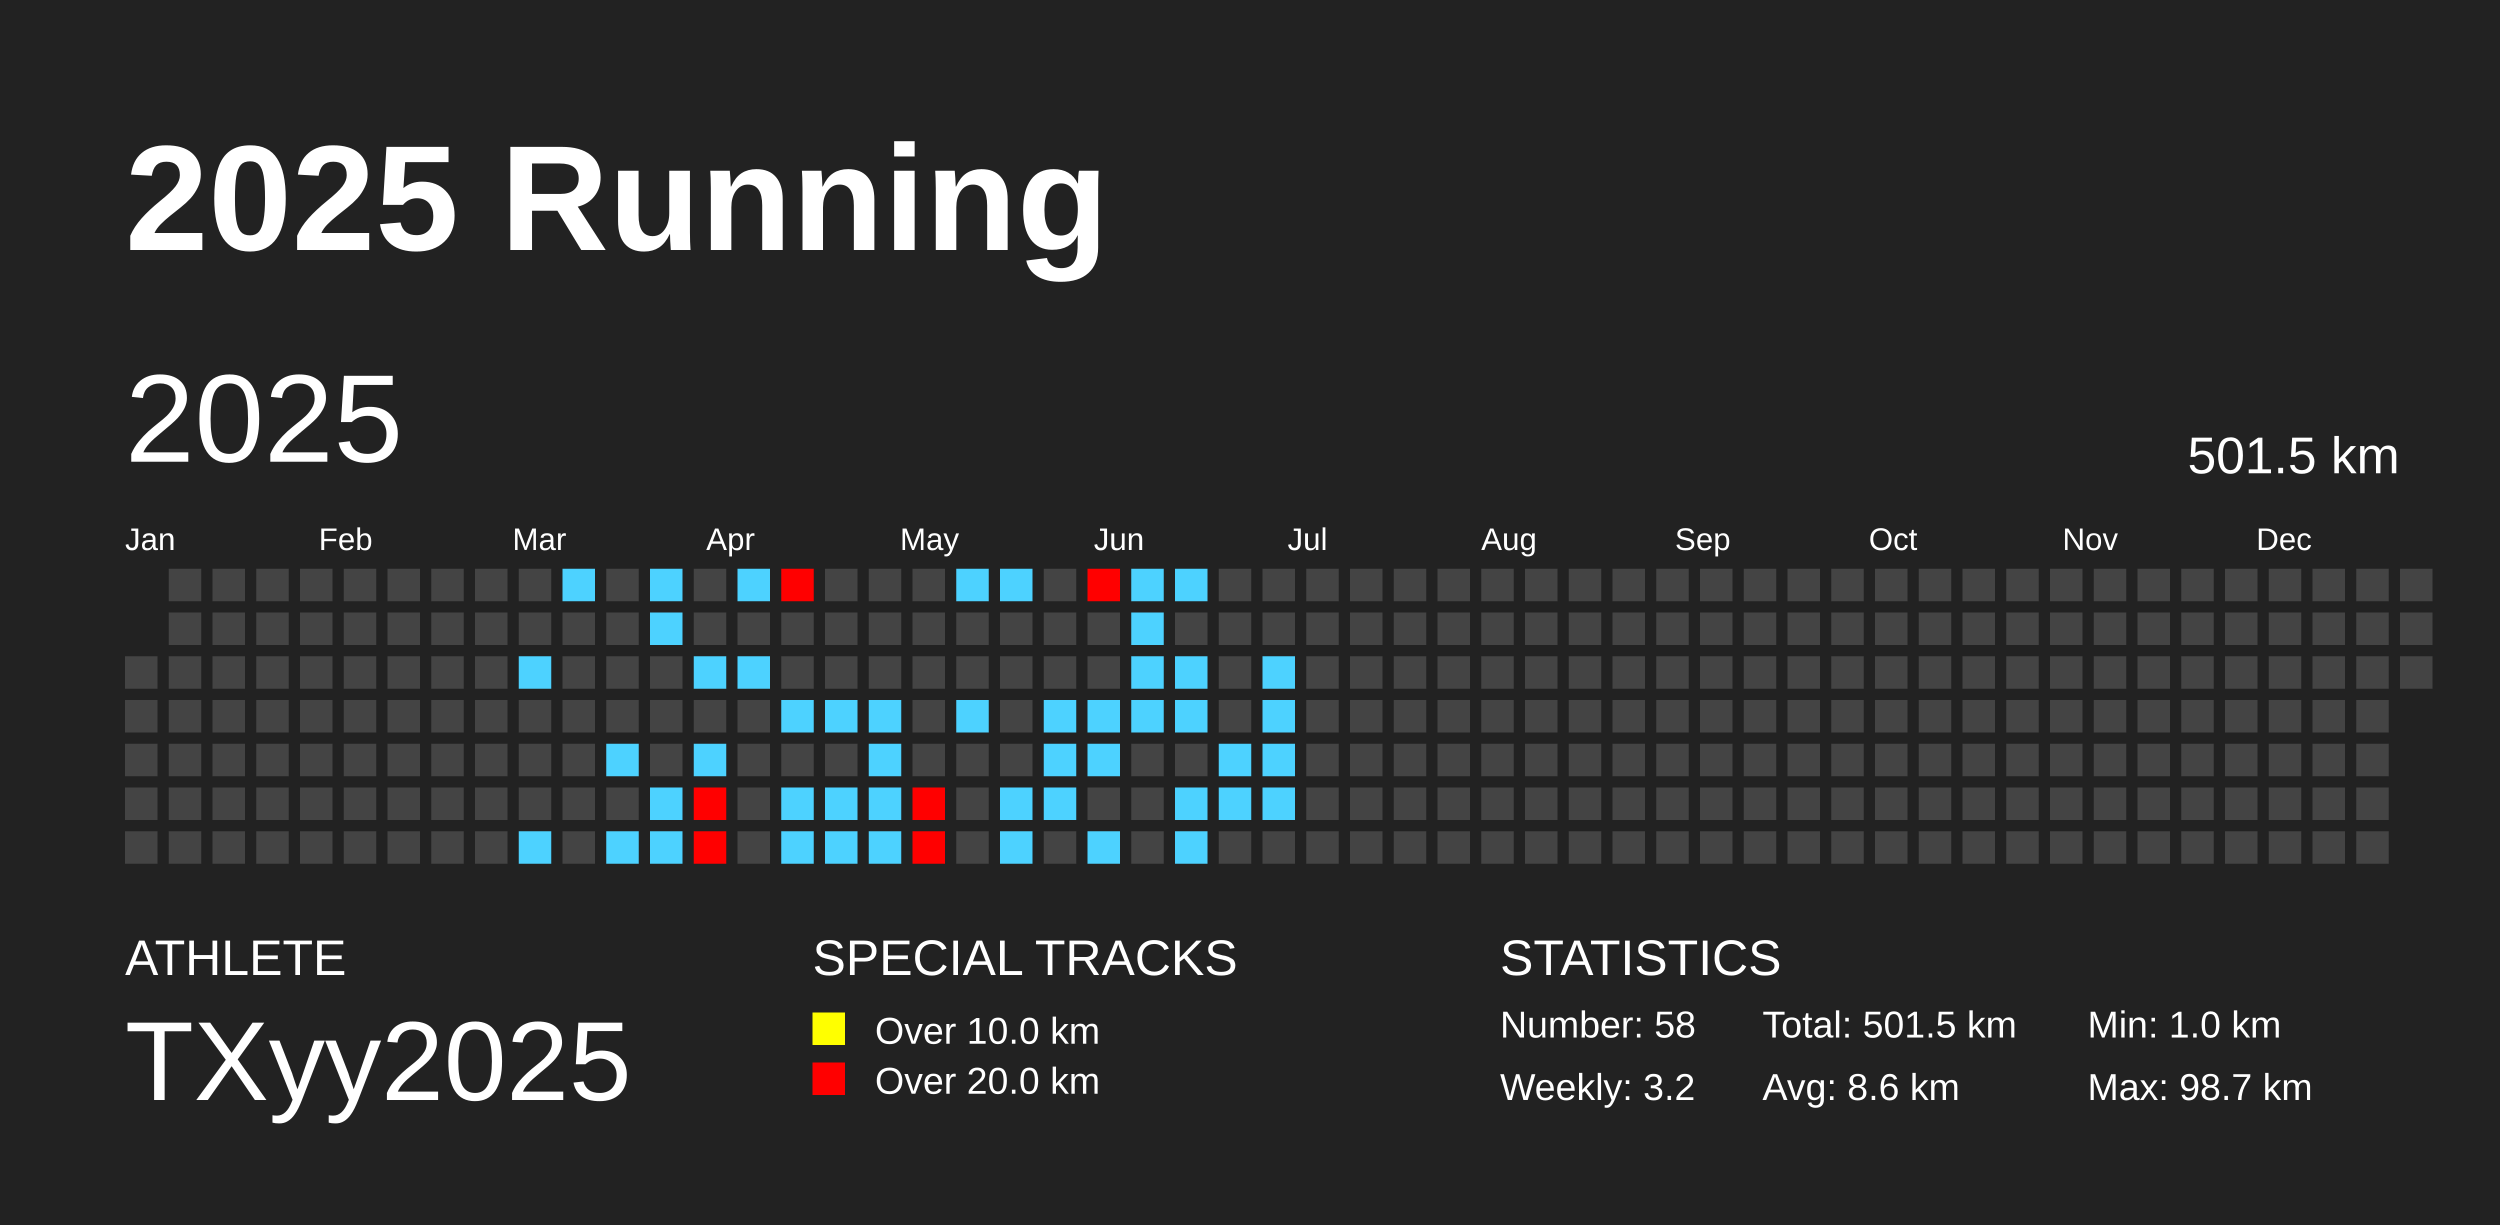
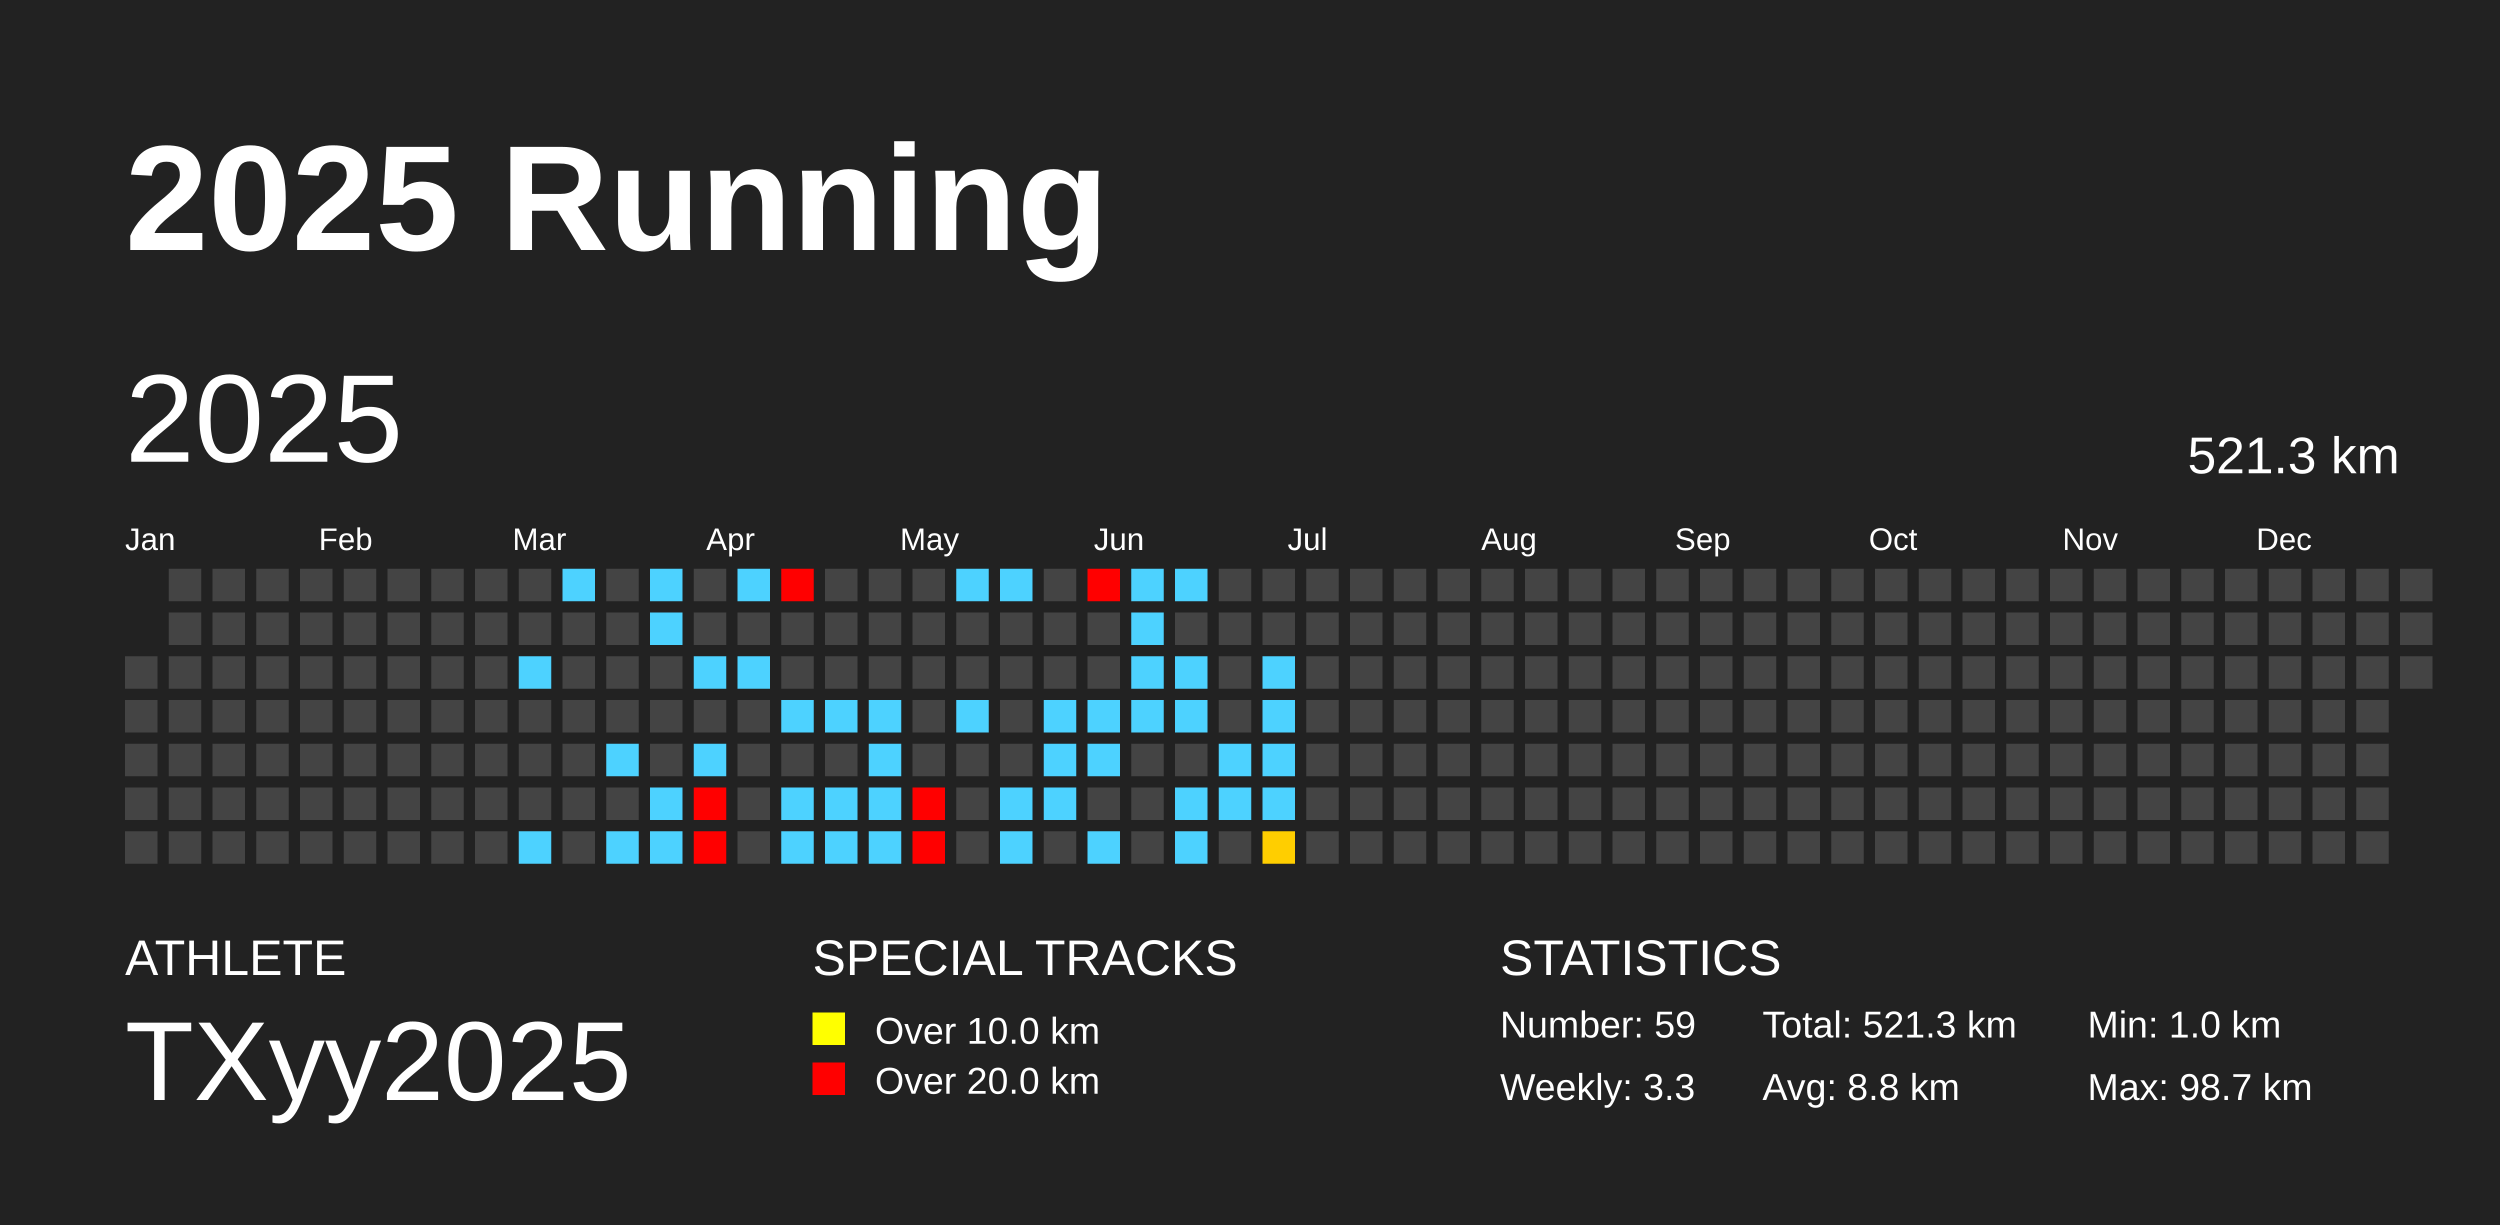
<svg xmlns="http://www.w3.org/2000/svg" baseProfile="full" height="98mm" version="1.1" viewBox="0,0,200,98" width="200mm">
  <defs />
  <rect fill="#222222" height="98" width="200" x="0" y="0" />
  <text fill="#FFFFFF" style="font-size:12px; font-family:Arial; font-weight:bold;" x="10" y="20">2025 Running</text>
  <text fill="#FFFFFF" style="font-size:4px; font-family:Arial" x="10" y="78">ATHLETE</text>
  <text fill="#FFFFFF" style="font-size:9px; font-family:Arial" x="10" y="88">TXyy2025</text>
  <text fill="#FFFFFF" style="font-size:4px; font-family:Arial" x="65" y="78">SPECIAL TRACKS</text>
  <rect fill="yellow" height="2.6" width="2.6" x="65" y="81" />
  <text fill="#FFFFFF" style="font-size:3px; font-family:Arial" x="70" y="83.5">Over 10.0 km</text>
  <rect fill="red" height="2.6" width="2.6" x="65" y="85" />
  <text fill="#FFFFFF" style="font-size:3px; font-family:Arial" x="70" y="87.5">Over 20.0 km</text>
  <text fill="#FFFFFF" style="font-size:4px; font-family:Arial" x="120" y="78">STATISTICS</text>
-   <text fill="#FFFFFF" style="font-size:3px; font-family:Arial" x="120" y="83">Number: 58</text>
-   <text fill="#FFFFFF" style="font-size:3px; font-family:Arial" x="120" y="88">Weekly: 3.2</text>
-   <text fill="#FFFFFF" style="font-size:3px; font-family:Arial" x="141" y="83">Total: 501.5 km</text>
-   <text fill="#FFFFFF" style="font-size:3px; font-family:Arial" x="141" y="88">Avg: 8.6 km</text>
+   <text fill="#FFFFFF" style="font-size:3px; font-family:Arial" x="120" y="83">Number: 59</text>
+   <text fill="#FFFFFF" style="font-size:3px; font-family:Arial" x="120" y="88">Weekly: 3.3</text>
+   <text fill="#FFFFFF" style="font-size:3px; font-family:Arial" x="141" y="83">Total: 521.3 km</text>
+   <text fill="#FFFFFF" style="font-size:3px; font-family:Arial" x="141" y="88">Avg: 8.8 km</text>
  <text fill="#FFFFFF" style="font-size:3px; font-family:Arial" x="167" y="83">Min: 1.0 km</text>
  <text fill="#FFFFFF" style="font-size:3px; font-family:Arial" x="167" y="88">Max: 98.7 km</text>
  <text dominant-baseline="hanging" fill="#FFFFFF" style="font-size:10.0px; font-family:Arial;" x="10" y="30">2025</text>
-   <text dominant-baseline="hanging" fill="#FFFFFF" style="font-size:4.125px; font-family:Arial;" x="175" y="35">501.5 km</text>
+   <text dominant-baseline="hanging" fill="#FFFFFF" style="font-size:4.125px; font-family:Arial;" x="175" y="35">521.3 km</text>
  <text fill="#FFFFFF" style="font-size:2.5px; font-family:Arial" x="10.0" y="44">Jan</text>
  <text fill="#FFFFFF" style="font-size:2.5px; font-family:Arial" x="25.5" y="44">Feb</text>
  <text fill="#FFFFFF" style="font-size:2.5px; font-family:Arial" x="41.0" y="44">Mar</text>
  <text fill="#FFFFFF" style="font-size:2.5px; font-family:Arial" x="56.5" y="44">Apr</text>
  <text fill="#FFFFFF" style="font-size:2.5px; font-family:Arial" x="72.0" y="44">May</text>
  <text fill="#FFFFFF" style="font-size:2.5px; font-family:Arial" x="87.5" y="44">Jun</text>
  <text fill="#FFFFFF" style="font-size:2.5px; font-family:Arial" x="103.0" y="44">Jul</text>
  <text fill="#FFFFFF" style="font-size:2.5px; font-family:Arial" x="118.5" y="44">Aug</text>
  <text fill="#FFFFFF" style="font-size:2.5px; font-family:Arial" x="134.0" y="44">Sep</text>
  <text fill="#FFFFFF" style="font-size:2.5px; font-family:Arial" x="149.5" y="44">Oct</text>
  <text fill="#FFFFFF" style="font-size:2.5px; font-family:Arial" x="165.0" y="44">Nov</text>
  <text fill="#FFFFFF" style="font-size:2.5px; font-family:Arial" x="180.5" y="44">Dec</text>
  <rect fill="#444444" height="2.6" width="2.6" x="10.0" y="52.5" />
  <rect fill="#444444" height="2.6" width="2.6" x="10.0" y="56.0" />
  <rect fill="#444444" height="2.6" width="2.6" x="10.0" y="59.5" />
  <rect fill="#444444" height="2.6" width="2.6" x="10.0" y="63.0" />
  <rect fill="#444444" height="2.6" width="2.6" x="10.0" y="66.5" />
  <rect fill="#444444" height="2.6" width="2.6" x="13.5" y="45.5" />
  <rect fill="#444444" height="2.6" width="2.6" x="13.5" y="49.0" />
  <rect fill="#444444" height="2.6" width="2.6" x="13.5" y="52.5" />
  <rect fill="#444444" height="2.6" width="2.6" x="13.5" y="56.0" />
  <rect fill="#444444" height="2.6" width="2.6" x="13.5" y="59.5" />
  <rect fill="#444444" height="2.6" width="2.6" x="13.5" y="63.0" />
  <rect fill="#444444" height="2.6" width="2.6" x="13.5" y="66.5" />
  <rect fill="#444444" height="2.6" width="2.6" x="17.0" y="45.5" />
  <rect fill="#444444" height="2.6" width="2.6" x="17.0" y="49.0" />
  <rect fill="#444444" height="2.6" width="2.6" x="17.0" y="52.5" />
  <rect fill="#444444" height="2.6" width="2.6" x="17.0" y="56.0" />
  <rect fill="#444444" height="2.6" width="2.6" x="17.0" y="59.5" />
  <rect fill="#444444" height="2.6" width="2.6" x="17.0" y="63.0" />
  <rect fill="#444444" height="2.6" width="2.6" x="17.0" y="66.5" />
  <rect fill="#444444" height="2.6" width="2.6" x="20.5" y="45.5" />
  <rect fill="#444444" height="2.6" width="2.6" x="20.5" y="49.0" />
  <rect fill="#444444" height="2.6" width="2.6" x="20.5" y="52.5" />
  <rect fill="#444444" height="2.6" width="2.6" x="20.5" y="56.0" />
  <rect fill="#444444" height="2.6" width="2.6" x="20.5" y="59.5" />
  <rect fill="#444444" height="2.6" width="2.6" x="20.5" y="63.0" />
  <rect fill="#444444" height="2.6" width="2.6" x="20.5" y="66.5" />
  <rect fill="#444444" height="2.6" width="2.6" x="24.0" y="45.5" />
  <rect fill="#444444" height="2.6" width="2.6" x="24.0" y="49.0" />
  <rect fill="#444444" height="2.6" width="2.6" x="24.0" y="52.5" />
  <rect fill="#444444" height="2.6" width="2.6" x="24.0" y="56.0" />
  <rect fill="#444444" height="2.6" width="2.6" x="24.0" y="59.5" />
  <rect fill="#444444" height="2.6" width="2.6" x="24.0" y="63.0" />
  <rect fill="#444444" height="2.6" width="2.6" x="24.0" y="66.5" />
  <rect fill="#444444" height="2.6" width="2.6" x="27.5" y="45.5" />
  <rect fill="#444444" height="2.6" width="2.6" x="27.5" y="49.0" />
  <rect fill="#444444" height="2.6" width="2.6" x="27.5" y="52.5" />
  <rect fill="#444444" height="2.6" width="2.6" x="27.5" y="56.0" />
  <rect fill="#444444" height="2.6" width="2.6" x="27.5" y="59.5" />
  <rect fill="#444444" height="2.6" width="2.6" x="27.5" y="63.0" />
  <rect fill="#444444" height="2.6" width="2.6" x="27.5" y="66.5" />
  <rect fill="#444444" height="2.6" width="2.6" x="31.0" y="45.5" />
  <rect fill="#444444" height="2.6" width="2.6" x="31.0" y="49.0" />
  <rect fill="#444444" height="2.6" width="2.6" x="31.0" y="52.5" />
  <rect fill="#444444" height="2.6" width="2.6" x="31.0" y="56.0" />
  <rect fill="#444444" height="2.6" width="2.6" x="31.0" y="59.5" />
  <rect fill="#444444" height="2.6" width="2.6" x="31.0" y="63.0" />
  <rect fill="#444444" height="2.6" width="2.6" x="31.0" y="66.5" />
  <rect fill="#444444" height="2.6" width="2.6" x="34.5" y="45.5" />
  <rect fill="#444444" height="2.6" width="2.6" x="34.5" y="49.0" />
  <rect fill="#444444" height="2.6" width="2.6" x="34.5" y="52.5" />
  <rect fill="#444444" height="2.6" width="2.6" x="34.5" y="56.0" />
  <rect fill="#444444" height="2.6" width="2.6" x="34.5" y="59.5" />
  <rect fill="#444444" height="2.6" width="2.6" x="34.5" y="63.0" />
  <rect fill="#444444" height="2.6" width="2.6" x="34.5" y="66.5" />
  <rect fill="#444444" height="2.6" width="2.6" x="38.0" y="45.5" />
  <rect fill="#444444" height="2.6" width="2.6" x="38.0" y="49.0" />
  <rect fill="#444444" height="2.6" width="2.6" x="38.0" y="52.5" />
  <rect fill="#444444" height="2.6" width="2.6" x="38.0" y="56.0" />
  <rect fill="#444444" height="2.6" width="2.6" x="38.0" y="59.5" />
  <rect fill="#444444" height="2.6" width="2.6" x="38.0" y="63.0" />
  <rect fill="#444444" height="2.6" width="2.6" x="38.0" y="66.5" />
  <rect fill="#444444" height="2.6" width="2.6" x="41.5" y="45.5" />
  <rect fill="#444444" height="2.6" width="2.6" x="41.5" y="49.0" />
  <rect fill="#4dd2ff" height="2.6" width="2.6" x="41.5" y="52.5" />
  <rect fill="#444444" height="2.6" width="2.6" x="41.5" y="56.0" />
  <rect fill="#444444" height="2.6" width="2.6" x="41.5" y="59.5" />
  <rect fill="#444444" height="2.6" width="2.6" x="41.5" y="63.0" />
  <rect fill="#4dd2ff" height="2.6" width="2.6" x="41.5" y="66.5" />
  <rect fill="#4dd2ff" height="2.6" width="2.6" x="45.0" y="45.5" />
  <rect fill="#444444" height="2.6" width="2.6" x="45.0" y="49.0" />
  <rect fill="#444444" height="2.6" width="2.6" x="45.0" y="52.5" />
  <rect fill="#444444" height="2.6" width="2.6" x="45.0" y="56.0" />
  <rect fill="#444444" height="2.6" width="2.6" x="45.0" y="59.5" />
  <rect fill="#444444" height="2.6" width="2.6" x="45.0" y="63.0" />
  <rect fill="#444444" height="2.6" width="2.6" x="45.0" y="66.5" />
  <rect fill="#444444" height="2.6" width="2.6" x="48.5" y="45.5" />
  <rect fill="#444444" height="2.6" width="2.6" x="48.5" y="49.0" />
  <rect fill="#444444" height="2.6" width="2.6" x="48.5" y="52.5" />
  <rect fill="#444444" height="2.6" width="2.6" x="48.5" y="56.0" />
  <rect fill="#4dd2ff" height="2.6" width="2.6" x="48.5" y="59.5" />
  <rect fill="#444444" height="2.6" width="2.6" x="48.5" y="63.0" />
  <rect fill="#4dd2ff" height="2.6" width="2.6" x="48.5" y="66.5" />
  <rect fill="#4dd2ff" height="2.6" width="2.6" x="52.0" y="45.5" />
  <rect fill="#4dd2ff" height="2.6" width="2.6" x="52.0" y="49.0" />
  <rect fill="#444444" height="2.6" width="2.6" x="52.0" y="52.5" />
  <rect fill="#444444" height="2.6" width="2.6" x="52.0" y="56.0" />
  <rect fill="#444444" height="2.6" width="2.6" x="52.0" y="59.5" />
  <rect fill="#4dd2ff" height="2.6" width="2.6" x="52.0" y="63.0" />
  <rect fill="#4dd2ff" height="2.6" width="2.6" x="52.0" y="66.5" />
  <rect fill="#444444" height="2.6" width="2.6" x="55.5" y="45.5" />
  <rect fill="#444444" height="2.6" width="2.6" x="55.5" y="49.0" />
  <rect fill="#4dd2ff" height="2.6" width="2.6" x="55.5" y="52.5" />
  <rect fill="#444444" height="2.6" width="2.6" x="55.5" y="56.0" />
  <rect fill="#4dd2ff" height="2.6" width="2.6" x="55.5" y="59.5" />
  <rect fill="red" height="2.6" width="2.6" x="55.5" y="63.0" />
  <rect fill="red" height="2.6" width="2.6" x="55.5" y="66.5" />
  <rect fill="#4dd2ff" height="2.6" width="2.6" x="59.0" y="45.5" />
  <rect fill="#444444" height="2.6" width="2.6" x="59.0" y="49.0" />
  <rect fill="#4dd2ff" height="2.6" width="2.6" x="59.0" y="52.5" />
  <rect fill="#444444" height="2.6" width="2.6" x="59.0" y="56.0" />
  <rect fill="#444444" height="2.6" width="2.6" x="59.0" y="59.5" />
  <rect fill="#444444" height="2.6" width="2.6" x="59.0" y="63.0" />
  <rect fill="#444444" height="2.6" width="2.6" x="59.0" y="66.5" />
  <rect fill="red" height="2.6" width="2.6" x="62.5" y="45.5" />
  <rect fill="#444444" height="2.6" width="2.6" x="62.5" y="49.0" />
  <rect fill="#444444" height="2.6" width="2.6" x="62.5" y="52.5" />
  <rect fill="#4dd2ff" height="2.6" width="2.6" x="62.5" y="56.0" />
  <rect fill="#444444" height="2.6" width="2.6" x="62.5" y="59.5" />
  <rect fill="#4dd2ff" height="2.6" width="2.6" x="62.5" y="63.0" />
  <rect fill="#4dd2ff" height="2.6" width="2.6" x="62.5" y="66.5" />
  <rect fill="#444444" height="2.6" width="2.6" x="66.0" y="45.5" />
  <rect fill="#444444" height="2.6" width="2.6" x="66.0" y="49.0" />
  <rect fill="#444444" height="2.6" width="2.6" x="66.0" y="52.5" />
  <rect fill="#4dd2ff" height="2.6" width="2.6" x="66.0" y="56.0" />
  <rect fill="#444444" height="2.6" width="2.6" x="66.0" y="59.5" />
  <rect fill="#4dd2ff" height="2.6" width="2.6" x="66.0" y="63.0" />
  <rect fill="#4dd2ff" height="2.6" width="2.6" x="66.0" y="66.5" />
  <rect fill="#444444" height="2.6" width="2.6" x="69.5" y="45.5" />
  <rect fill="#444444" height="2.6" width="2.6" x="69.5" y="49.0" />
  <rect fill="#444444" height="2.6" width="2.6" x="69.5" y="52.5" />
  <rect fill="#4dd2ff" height="2.6" width="2.6" x="69.5" y="56.0" />
  <rect fill="#4dd2ff" height="2.6" width="2.6" x="69.5" y="59.5" />
  <rect fill="#4dd2ff" height="2.6" width="2.6" x="69.5" y="63.0" />
  <rect fill="#4dd2ff" height="2.6" width="2.6" x="69.5" y="66.5" />
  <rect fill="#444444" height="2.6" width="2.6" x="73.0" y="45.5" />
  <rect fill="#444444" height="2.6" width="2.6" x="73.0" y="49.0" />
  <rect fill="#444444" height="2.6" width="2.6" x="73.0" y="52.5" />
  <rect fill="#444444" height="2.6" width="2.6" x="73.0" y="56.0" />
  <rect fill="#444444" height="2.6" width="2.6" x="73.0" y="59.5" />
  <rect fill="red" height="2.6" width="2.6" x="73.0" y="63.0" />
  <rect fill="red" height="2.6" width="2.6" x="73.0" y="66.5" />
  <rect fill="#4dd2ff" height="2.6" width="2.6" x="76.5" y="45.5" />
  <rect fill="#444444" height="2.6" width="2.6" x="76.5" y="49.0" />
  <rect fill="#444444" height="2.6" width="2.6" x="76.5" y="52.5" />
  <rect fill="#4dd2ff" height="2.6" width="2.6" x="76.5" y="56.0" />
  <rect fill="#444444" height="2.6" width="2.6" x="76.5" y="59.5" />
  <rect fill="#444444" height="2.6" width="2.6" x="76.5" y="63.0" />
  <rect fill="#444444" height="2.6" width="2.6" x="76.5" y="66.5" />
  <rect fill="#4dd2ff" height="2.6" width="2.6" x="80.0" y="45.5" />
  <rect fill="#444444" height="2.6" width="2.6" x="80.0" y="49.0" />
  <rect fill="#444444" height="2.6" width="2.6" x="80.0" y="52.5" />
  <rect fill="#444444" height="2.6" width="2.6" x="80.0" y="56.0" />
  <rect fill="#444444" height="2.6" width="2.6" x="80.0" y="59.5" />
  <rect fill="#4dd2ff" height="2.6" width="2.6" x="80.0" y="63.0" />
  <rect fill="#4dd2ff" height="2.6" width="2.6" x="80.0" y="66.5" />
  <rect fill="#444444" height="2.6" width="2.6" x="83.5" y="45.5" />
  <rect fill="#444444" height="2.6" width="2.6" x="83.5" y="49.0" />
  <rect fill="#444444" height="2.6" width="2.6" x="83.5" y="52.5" />
  <rect fill="#4dd2ff" height="2.6" width="2.6" x="83.5" y="56.0" />
  <rect fill="#4dd2ff" height="2.6" width="2.6" x="83.5" y="59.5" />
  <rect fill="#4dd2ff" height="2.6" width="2.6" x="83.5" y="63.0" />
  <rect fill="#444444" height="2.6" width="2.6" x="83.5" y="66.5" />
  <rect fill="red" height="2.6" width="2.6" x="87.0" y="45.5" />
  <rect fill="#444444" height="2.6" width="2.6" x="87.0" y="49.0" />
  <rect fill="#444444" height="2.6" width="2.6" x="87.0" y="52.5" />
  <rect fill="#4dd2ff" height="2.6" width="2.6" x="87.0" y="56.0" />
  <rect fill="#4dd2ff" height="2.6" width="2.6" x="87.0" y="59.5" />
  <rect fill="#444444" height="2.6" width="2.6" x="87.0" y="63.0" />
  <rect fill="#4dd2ff" height="2.6" width="2.6" x="87.0" y="66.5" />
  <rect fill="#4dd2ff" height="2.6" width="2.6" x="90.5" y="45.5" />
  <rect fill="#4dd2ff" height="2.6" width="2.6" x="90.5" y="49.0" />
  <rect fill="#4dd2ff" height="2.6" width="2.6" x="90.5" y="52.5" />
  <rect fill="#4dd2ff" height="2.6" width="2.6" x="90.5" y="56.0" />
  <rect fill="#444444" height="2.6" width="2.6" x="90.5" y="59.5" />
  <rect fill="#444444" height="2.6" width="2.6" x="90.5" y="63.0" />
  <rect fill="#444444" height="2.6" width="2.6" x="90.5" y="66.5" />
  <rect fill="#4dd2ff" height="2.6" width="2.6" x="94.0" y="45.5" />
  <rect fill="#444444" height="2.6" width="2.6" x="94.0" y="49.0" />
  <rect fill="#4dd2ff" height="2.6" width="2.6" x="94.0" y="52.5" />
  <rect fill="#4dd2ff" height="2.6" width="2.6" x="94.0" y="56.0" />
  <rect fill="#444444" height="2.6" width="2.6" x="94.0" y="59.5" />
  <rect fill="#4dd2ff" height="2.6" width="2.6" x="94.0" y="63.0" />
  <rect fill="#4dd2ff" height="2.6" width="2.6" x="94.0" y="66.5" />
  <rect fill="#444444" height="2.6" width="2.6" x="97.5" y="45.5" />
  <rect fill="#444444" height="2.6" width="2.6" x="97.5" y="49.0" />
  <rect fill="#444444" height="2.6" width="2.6" x="97.5" y="52.5" />
  <rect fill="#444444" height="2.6" width="2.6" x="97.5" y="56.0" />
  <rect fill="#4dd2ff" height="2.6" width="2.6" x="97.5" y="59.5" />
  <rect fill="#4dd2ff" height="2.6" width="2.6" x="97.5" y="63.0" />
  <rect fill="#444444" height="2.6" width="2.6" x="97.5" y="66.5" />
  <rect fill="#444444" height="2.6" width="2.6" x="101.0" y="45.5" />
  <rect fill="#444444" height="2.6" width="2.6" x="101.0" y="49.0" />
  <rect fill="#4dd2ff" height="2.6" width="2.6" x="101.0" y="52.5" />
  <rect fill="#4dd2ff" height="2.6" width="2.6" x="101.0" y="56.0" />
  <rect fill="#4dd2ff" height="2.6" width="2.6" x="101.0" y="59.5" />
  <rect fill="#4dd2ff" height="2.6" width="2.6" x="101.0" y="63.0" />
-   <rect fill="#444444" height="2.6" width="2.6" x="101.0" y="66.5" />
+   <rect fill="#ffce00" height="2.6" width="2.6" x="101.0" y="66.5" />
  <rect fill="#444444" height="2.6" width="2.6" x="104.5" y="45.5" />
  <rect fill="#444444" height="2.6" width="2.6" x="104.5" y="49.0" />
  <rect fill="#444444" height="2.6" width="2.6" x="104.5" y="52.5" />
  <rect fill="#444444" height="2.6" width="2.6" x="104.5" y="56.0" />
  <rect fill="#444444" height="2.6" width="2.6" x="104.5" y="59.5" />
  <rect fill="#444444" height="2.6" width="2.6" x="104.5" y="63.0" />
  <rect fill="#444444" height="2.6" width="2.6" x="104.5" y="66.5" />
  <rect fill="#444444" height="2.6" width="2.6" x="108.0" y="45.5" />
  <rect fill="#444444" height="2.6" width="2.6" x="108.0" y="49.0" />
  <rect fill="#444444" height="2.6" width="2.6" x="108.0" y="52.5" />
  <rect fill="#444444" height="2.6" width="2.6" x="108.0" y="56.0" />
  <rect fill="#444444" height="2.6" width="2.6" x="108.0" y="59.5" />
  <rect fill="#444444" height="2.6" width="2.6" x="108.0" y="63.0" />
  <rect fill="#444444" height="2.6" width="2.6" x="108.0" y="66.5" />
  <rect fill="#444444" height="2.6" width="2.6" x="111.5" y="45.5" />
  <rect fill="#444444" height="2.6" width="2.6" x="111.5" y="49.0" />
  <rect fill="#444444" height="2.6" width="2.6" x="111.5" y="52.5" />
  <rect fill="#444444" height="2.6" width="2.6" x="111.5" y="56.0" />
  <rect fill="#444444" height="2.6" width="2.6" x="111.5" y="59.5" />
  <rect fill="#444444" height="2.6" width="2.6" x="111.5" y="63.0" />
  <rect fill="#444444" height="2.6" width="2.6" x="111.5" y="66.5" />
  <rect fill="#444444" height="2.6" width="2.6" x="115.0" y="45.5" />
  <rect fill="#444444" height="2.6" width="2.6" x="115.0" y="49.0" />
  <rect fill="#444444" height="2.6" width="2.6" x="115.0" y="52.5" />
  <rect fill="#444444" height="2.6" width="2.6" x="115.0" y="56.0" />
  <rect fill="#444444" height="2.6" width="2.6" x="115.0" y="59.5" />
  <rect fill="#444444" height="2.6" width="2.6" x="115.0" y="63.0" />
  <rect fill="#444444" height="2.6" width="2.6" x="115.0" y="66.5" />
  <rect fill="#444444" height="2.6" width="2.6" x="118.5" y="45.5" />
  <rect fill="#444444" height="2.6" width="2.6" x="118.5" y="49.0" />
  <rect fill="#444444" height="2.6" width="2.6" x="118.5" y="52.5" />
  <rect fill="#444444" height="2.6" width="2.6" x="118.5" y="56.0" />
  <rect fill="#444444" height="2.6" width="2.6" x="118.5" y="59.5" />
  <rect fill="#444444" height="2.6" width="2.6" x="118.5" y="63.0" />
  <rect fill="#444444" height="2.6" width="2.6" x="118.5" y="66.5" />
  <rect fill="#444444" height="2.6" width="2.6" x="122.0" y="45.5" />
  <rect fill="#444444" height="2.6" width="2.6" x="122.0" y="49.0" />
  <rect fill="#444444" height="2.6" width="2.6" x="122.0" y="52.5" />
  <rect fill="#444444" height="2.6" width="2.6" x="122.0" y="56.0" />
  <rect fill="#444444" height="2.6" width="2.6" x="122.0" y="59.5" />
  <rect fill="#444444" height="2.6" width="2.6" x="122.0" y="63.0" />
  <rect fill="#444444" height="2.6" width="2.6" x="122.0" y="66.5" />
  <rect fill="#444444" height="2.6" width="2.6" x="125.5" y="45.5" />
  <rect fill="#444444" height="2.6" width="2.6" x="125.5" y="49.0" />
  <rect fill="#444444" height="2.6" width="2.6" x="125.5" y="52.5" />
  <rect fill="#444444" height="2.6" width="2.6" x="125.5" y="56.0" />
  <rect fill="#444444" height="2.6" width="2.6" x="125.5" y="59.5" />
  <rect fill="#444444" height="2.6" width="2.6" x="125.5" y="63.0" />
  <rect fill="#444444" height="2.6" width="2.6" x="125.5" y="66.5" />
  <rect fill="#444444" height="2.6" width="2.6" x="129.0" y="45.5" />
  <rect fill="#444444" height="2.6" width="2.6" x="129.0" y="49.0" />
  <rect fill="#444444" height="2.6" width="2.6" x="129.0" y="52.5" />
  <rect fill="#444444" height="2.6" width="2.6" x="129.0" y="56.0" />
  <rect fill="#444444" height="2.6" width="2.6" x="129.0" y="59.5" />
  <rect fill="#444444" height="2.6" width="2.6" x="129.0" y="63.0" />
  <rect fill="#444444" height="2.6" width="2.6" x="129.0" y="66.5" />
  <rect fill="#444444" height="2.6" width="2.6" x="132.5" y="45.5" />
  <rect fill="#444444" height="2.6" width="2.6" x="132.5" y="49.0" />
  <rect fill="#444444" height="2.6" width="2.6" x="132.5" y="52.5" />
  <rect fill="#444444" height="2.6" width="2.6" x="132.5" y="56.0" />
  <rect fill="#444444" height="2.6" width="2.6" x="132.5" y="59.5" />
  <rect fill="#444444" height="2.6" width="2.6" x="132.5" y="63.0" />
  <rect fill="#444444" height="2.6" width="2.6" x="132.5" y="66.5" />
  <rect fill="#444444" height="2.6" width="2.6" x="136.0" y="45.5" />
  <rect fill="#444444" height="2.6" width="2.6" x="136.0" y="49.0" />
  <rect fill="#444444" height="2.6" width="2.6" x="136.0" y="52.5" />
  <rect fill="#444444" height="2.6" width="2.6" x="136.0" y="56.0" />
  <rect fill="#444444" height="2.6" width="2.6" x="136.0" y="59.5" />
  <rect fill="#444444" height="2.6" width="2.6" x="136.0" y="63.0" />
  <rect fill="#444444" height="2.6" width="2.6" x="136.0" y="66.5" />
  <rect fill="#444444" height="2.6" width="2.6" x="139.5" y="45.5" />
  <rect fill="#444444" height="2.6" width="2.6" x="139.5" y="49.0" />
  <rect fill="#444444" height="2.6" width="2.6" x="139.5" y="52.5" />
  <rect fill="#444444" height="2.6" width="2.6" x="139.5" y="56.0" />
  <rect fill="#444444" height="2.6" width="2.6" x="139.5" y="59.5" />
  <rect fill="#444444" height="2.6" width="2.6" x="139.5" y="63.0" />
  <rect fill="#444444" height="2.6" width="2.6" x="139.5" y="66.5" />
  <rect fill="#444444" height="2.6" width="2.6" x="143.0" y="45.5" />
  <rect fill="#444444" height="2.6" width="2.6" x="143.0" y="49.0" />
  <rect fill="#444444" height="2.6" width="2.6" x="143.0" y="52.5" />
  <rect fill="#444444" height="2.6" width="2.6" x="143.0" y="56.0" />
  <rect fill="#444444" height="2.6" width="2.6" x="143.0" y="59.5" />
  <rect fill="#444444" height="2.6" width="2.6" x="143.0" y="63.0" />
  <rect fill="#444444" height="2.6" width="2.6" x="143.0" y="66.5" />
  <rect fill="#444444" height="2.6" width="2.6" x="146.5" y="45.5" />
  <rect fill="#444444" height="2.6" width="2.6" x="146.5" y="49.0" />
  <rect fill="#444444" height="2.6" width="2.6" x="146.5" y="52.5" />
  <rect fill="#444444" height="2.6" width="2.6" x="146.5" y="56.0" />
  <rect fill="#444444" height="2.6" width="2.6" x="146.5" y="59.5" />
  <rect fill="#444444" height="2.6" width="2.6" x="146.5" y="63.0" />
  <rect fill="#444444" height="2.6" width="2.6" x="146.5" y="66.5" />
  <rect fill="#444444" height="2.6" width="2.6" x="150.0" y="45.5" />
  <rect fill="#444444" height="2.6" width="2.6" x="150.0" y="49.0" />
  <rect fill="#444444" height="2.6" width="2.6" x="150.0" y="52.5" />
  <rect fill="#444444" height="2.6" width="2.6" x="150.0" y="56.0" />
  <rect fill="#444444" height="2.6" width="2.6" x="150.0" y="59.5" />
  <rect fill="#444444" height="2.6" width="2.6" x="150.0" y="63.0" />
  <rect fill="#444444" height="2.6" width="2.6" x="150.0" y="66.5" />
  <rect fill="#444444" height="2.6" width="2.6" x="153.5" y="45.5" />
  <rect fill="#444444" height="2.6" width="2.6" x="153.5" y="49.0" />
  <rect fill="#444444" height="2.6" width="2.6" x="153.5" y="52.5" />
  <rect fill="#444444" height="2.6" width="2.6" x="153.5" y="56.0" />
  <rect fill="#444444" height="2.6" width="2.6" x="153.5" y="59.5" />
  <rect fill="#444444" height="2.6" width="2.6" x="153.5" y="63.0" />
  <rect fill="#444444" height="2.6" width="2.6" x="153.5" y="66.5" />
  <rect fill="#444444" height="2.6" width="2.6" x="157.0" y="45.5" />
  <rect fill="#444444" height="2.6" width="2.6" x="157.0" y="49.0" />
  <rect fill="#444444" height="2.6" width="2.6" x="157.0" y="52.5" />
  <rect fill="#444444" height="2.6" width="2.6" x="157.0" y="56.0" />
  <rect fill="#444444" height="2.6" width="2.6" x="157.0" y="59.5" />
  <rect fill="#444444" height="2.6" width="2.6" x="157.0" y="63.0" />
  <rect fill="#444444" height="2.6" width="2.6" x="157.0" y="66.5" />
  <rect fill="#444444" height="2.6" width="2.6" x="160.5" y="45.5" />
  <rect fill="#444444" height="2.6" width="2.6" x="160.5" y="49.0" />
  <rect fill="#444444" height="2.6" width="2.6" x="160.5" y="52.5" />
  <rect fill="#444444" height="2.6" width="2.6" x="160.5" y="56.0" />
  <rect fill="#444444" height="2.6" width="2.6" x="160.5" y="59.5" />
  <rect fill="#444444" height="2.6" width="2.6" x="160.5" y="63.0" />
  <rect fill="#444444" height="2.6" width="2.6" x="160.5" y="66.5" />
  <rect fill="#444444" height="2.6" width="2.6" x="164.0" y="45.5" />
  <rect fill="#444444" height="2.6" width="2.6" x="164.0" y="49.0" />
  <rect fill="#444444" height="2.6" width="2.6" x="164.0" y="52.5" />
  <rect fill="#444444" height="2.6" width="2.6" x="164.0" y="56.0" />
  <rect fill="#444444" height="2.6" width="2.6" x="164.0" y="59.5" />
  <rect fill="#444444" height="2.6" width="2.6" x="164.0" y="63.0" />
  <rect fill="#444444" height="2.6" width="2.6" x="164.0" y="66.5" />
  <rect fill="#444444" height="2.6" width="2.6" x="167.5" y="45.5" />
  <rect fill="#444444" height="2.6" width="2.6" x="167.5" y="49.0" />
  <rect fill="#444444" height="2.6" width="2.6" x="167.5" y="52.5" />
  <rect fill="#444444" height="2.6" width="2.6" x="167.5" y="56.0" />
  <rect fill="#444444" height="2.6" width="2.6" x="167.5" y="59.5" />
  <rect fill="#444444" height="2.6" width="2.6" x="167.5" y="63.0" />
  <rect fill="#444444" height="2.6" width="2.6" x="167.5" y="66.5" />
  <rect fill="#444444" height="2.6" width="2.6" x="171.0" y="45.5" />
  <rect fill="#444444" height="2.6" width="2.6" x="171.0" y="49.0" />
  <rect fill="#444444" height="2.6" width="2.6" x="171.0" y="52.5" />
  <rect fill="#444444" height="2.6" width="2.6" x="171.0" y="56.0" />
  <rect fill="#444444" height="2.6" width="2.6" x="171.0" y="59.5" />
  <rect fill="#444444" height="2.6" width="2.6" x="171.0" y="63.0" />
  <rect fill="#444444" height="2.6" width="2.6" x="171.0" y="66.5" />
  <rect fill="#444444" height="2.6" width="2.6" x="174.5" y="45.5" />
  <rect fill="#444444" height="2.6" width="2.6" x="174.5" y="49.0" />
  <rect fill="#444444" height="2.6" width="2.6" x="174.5" y="52.5" />
  <rect fill="#444444" height="2.6" width="2.6" x="174.5" y="56.0" />
  <rect fill="#444444" height="2.6" width="2.6" x="174.5" y="59.5" />
  <rect fill="#444444" height="2.6" width="2.6" x="174.5" y="63.0" />
  <rect fill="#444444" height="2.6" width="2.6" x="174.5" y="66.5" />
  <rect fill="#444444" height="2.6" width="2.6" x="178.0" y="45.5" />
  <rect fill="#444444" height="2.6" width="2.6" x="178.0" y="49.0" />
  <rect fill="#444444" height="2.6" width="2.6" x="178.0" y="52.5" />
  <rect fill="#444444" height="2.6" width="2.6" x="178.0" y="56.0" />
  <rect fill="#444444" height="2.6" width="2.6" x="178.0" y="59.5" />
  <rect fill="#444444" height="2.6" width="2.6" x="178.0" y="63.0" />
  <rect fill="#444444" height="2.6" width="2.6" x="178.0" y="66.5" />
  <rect fill="#444444" height="2.6" width="2.6" x="181.5" y="45.5" />
  <rect fill="#444444" height="2.6" width="2.6" x="181.5" y="49.0" />
  <rect fill="#444444" height="2.6" width="2.6" x="181.5" y="52.5" />
  <rect fill="#444444" height="2.6" width="2.6" x="181.5" y="56.0" />
  <rect fill="#444444" height="2.6" width="2.6" x="181.5" y="59.5" />
  <rect fill="#444444" height="2.6" width="2.6" x="181.5" y="63.0" />
  <rect fill="#444444" height="2.6" width="2.6" x="181.5" y="66.5" />
  <rect fill="#444444" height="2.6" width="2.6" x="185.0" y="45.5" />
  <rect fill="#444444" height="2.6" width="2.6" x="185.0" y="49.0" />
  <rect fill="#444444" height="2.6" width="2.6" x="185.0" y="52.5" />
  <rect fill="#444444" height="2.6" width="2.6" x="185.0" y="56.0" />
  <rect fill="#444444" height="2.6" width="2.6" x="185.0" y="59.5" />
  <rect fill="#444444" height="2.6" width="2.6" x="185.0" y="63.0" />
  <rect fill="#444444" height="2.6" width="2.6" x="185.0" y="66.5" />
  <rect fill="#444444" height="2.6" width="2.6" x="188.5" y="45.5" />
  <rect fill="#444444" height="2.6" width="2.6" x="188.5" y="49.0" />
  <rect fill="#444444" height="2.6" width="2.6" x="188.5" y="52.5" />
  <rect fill="#444444" height="2.6" width="2.6" x="188.5" y="56.0" />
  <rect fill="#444444" height="2.6" width="2.6" x="188.5" y="59.5" />
  <rect fill="#444444" height="2.6" width="2.6" x="188.5" y="63.0" />
  <rect fill="#444444" height="2.6" width="2.6" x="188.5" y="66.5" />
  <rect fill="#444444" height="2.6" width="2.6" x="192.0" y="45.5" />
  <rect fill="#444444" height="2.6" width="2.6" x="192.0" y="49.0" />
  <rect fill="#444444" height="2.6" width="2.6" x="192.0" y="52.5" />
</svg>
